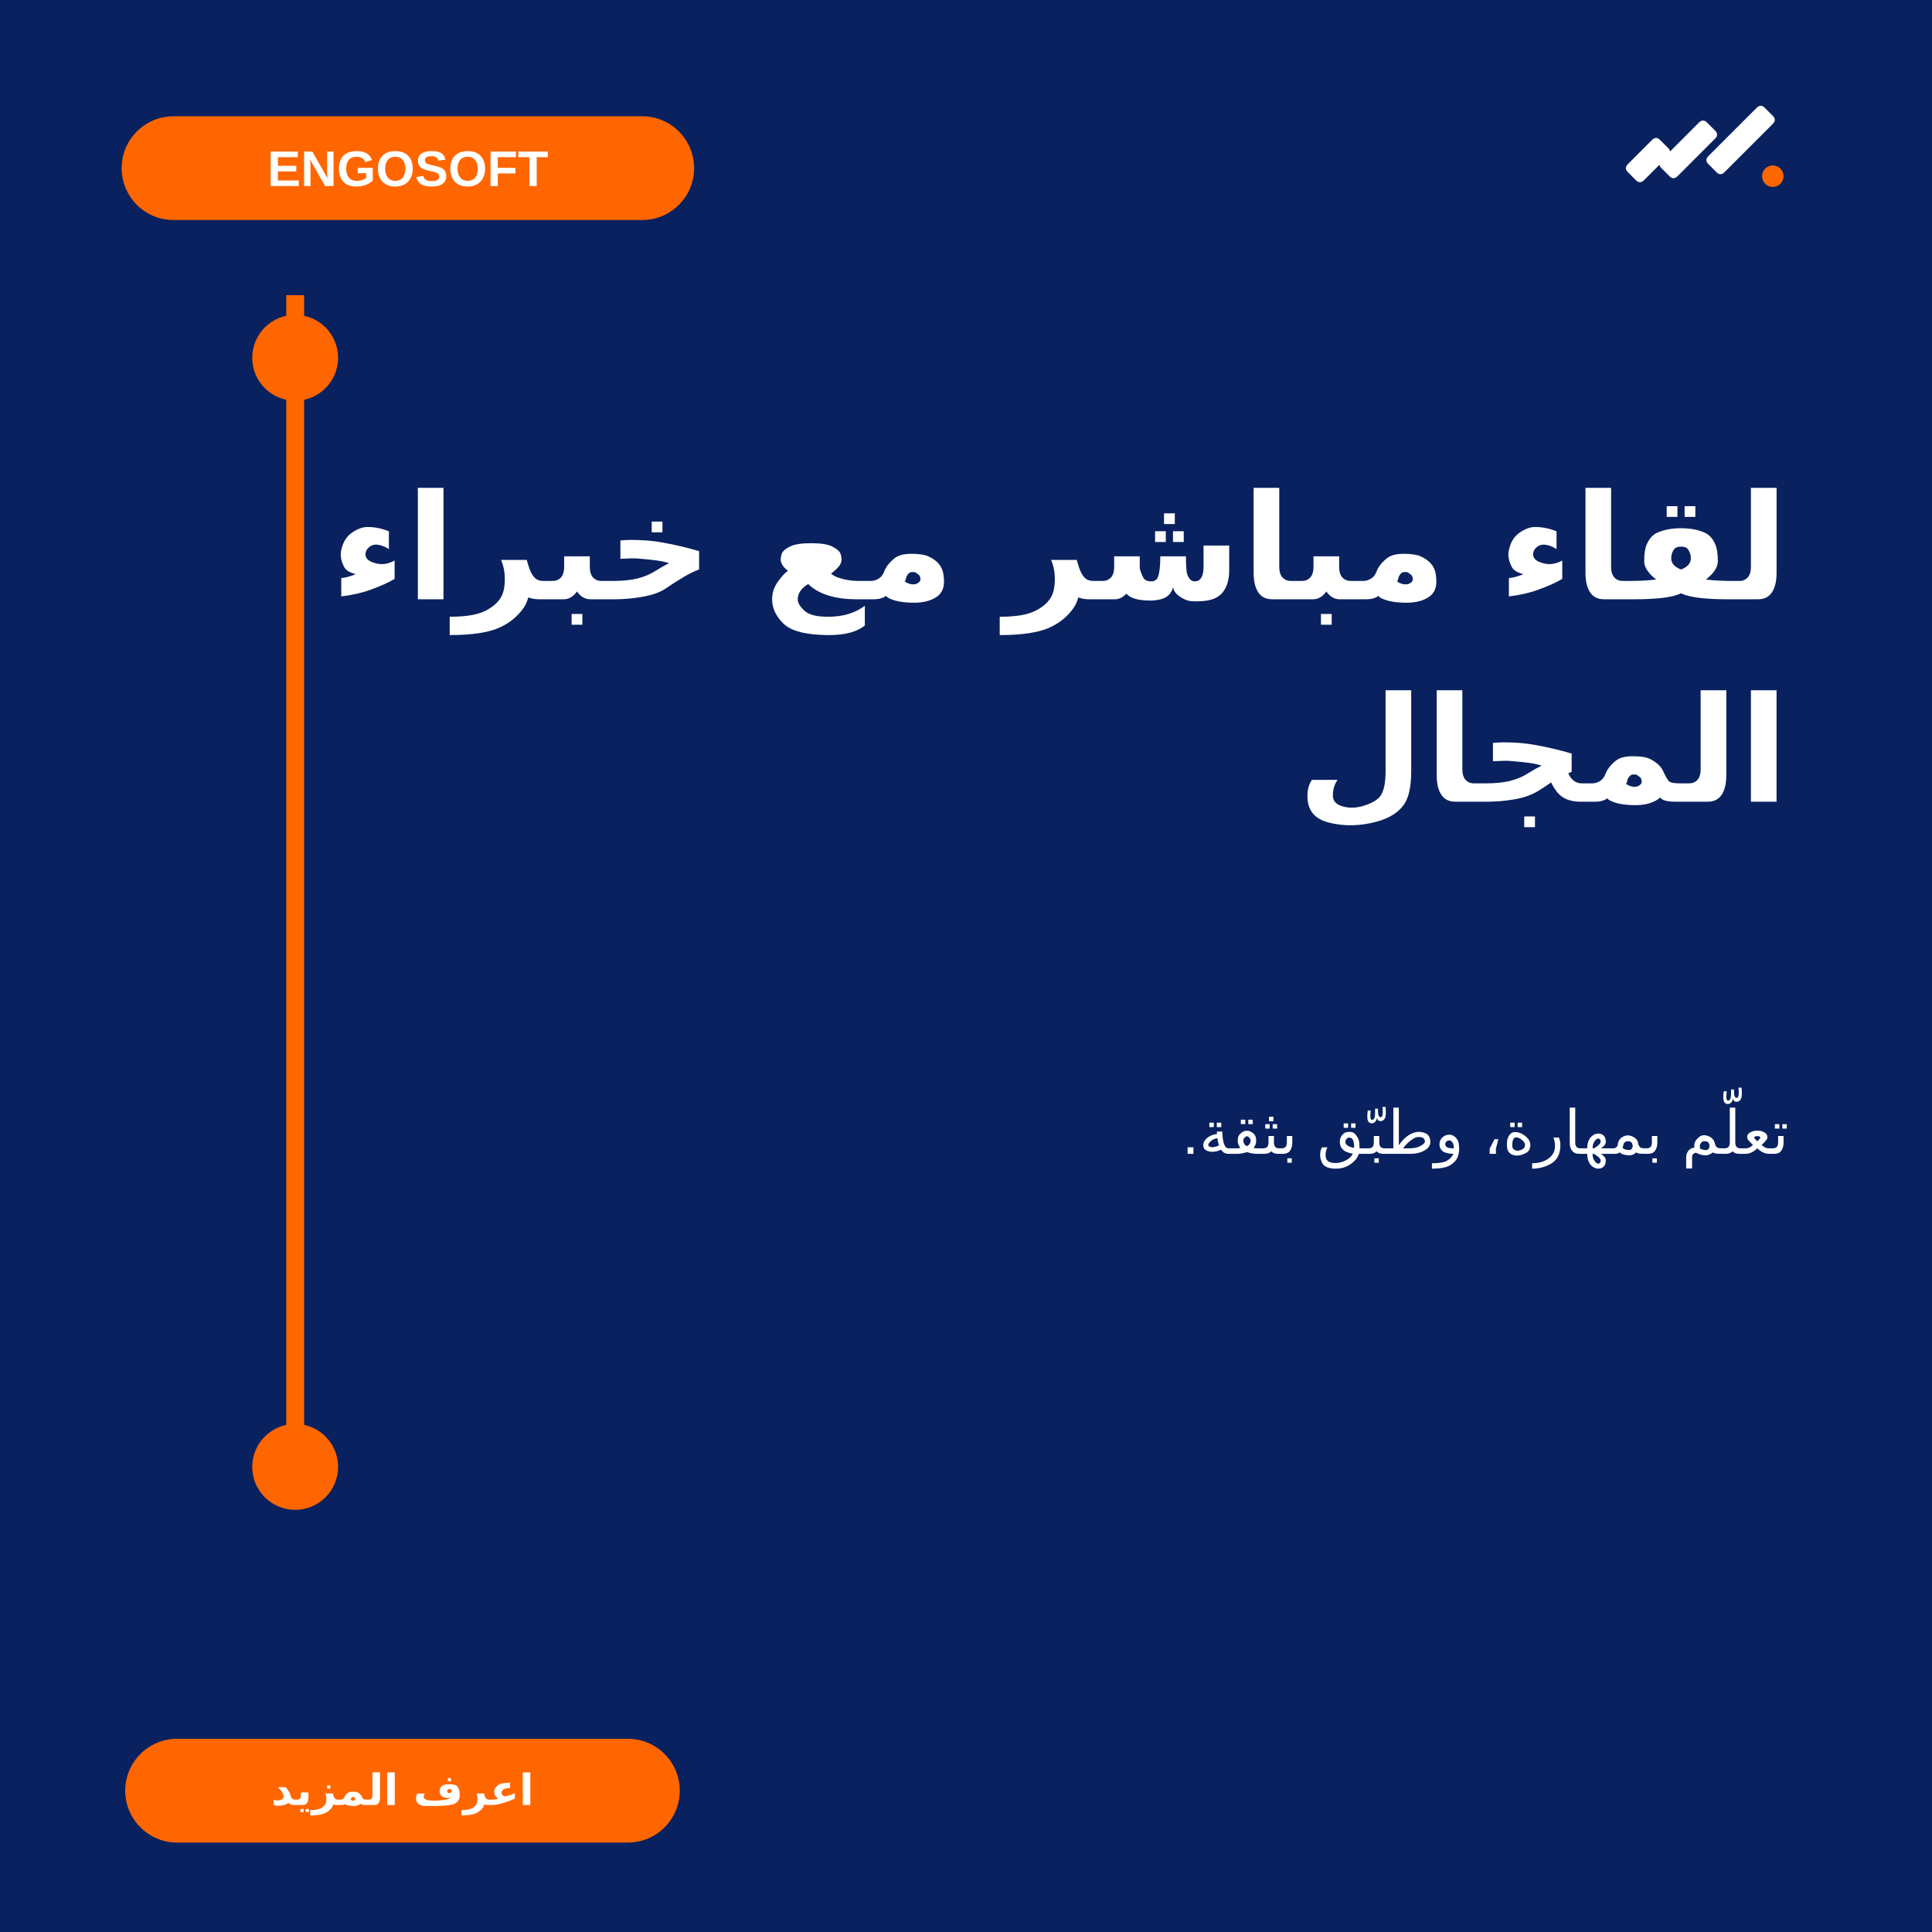
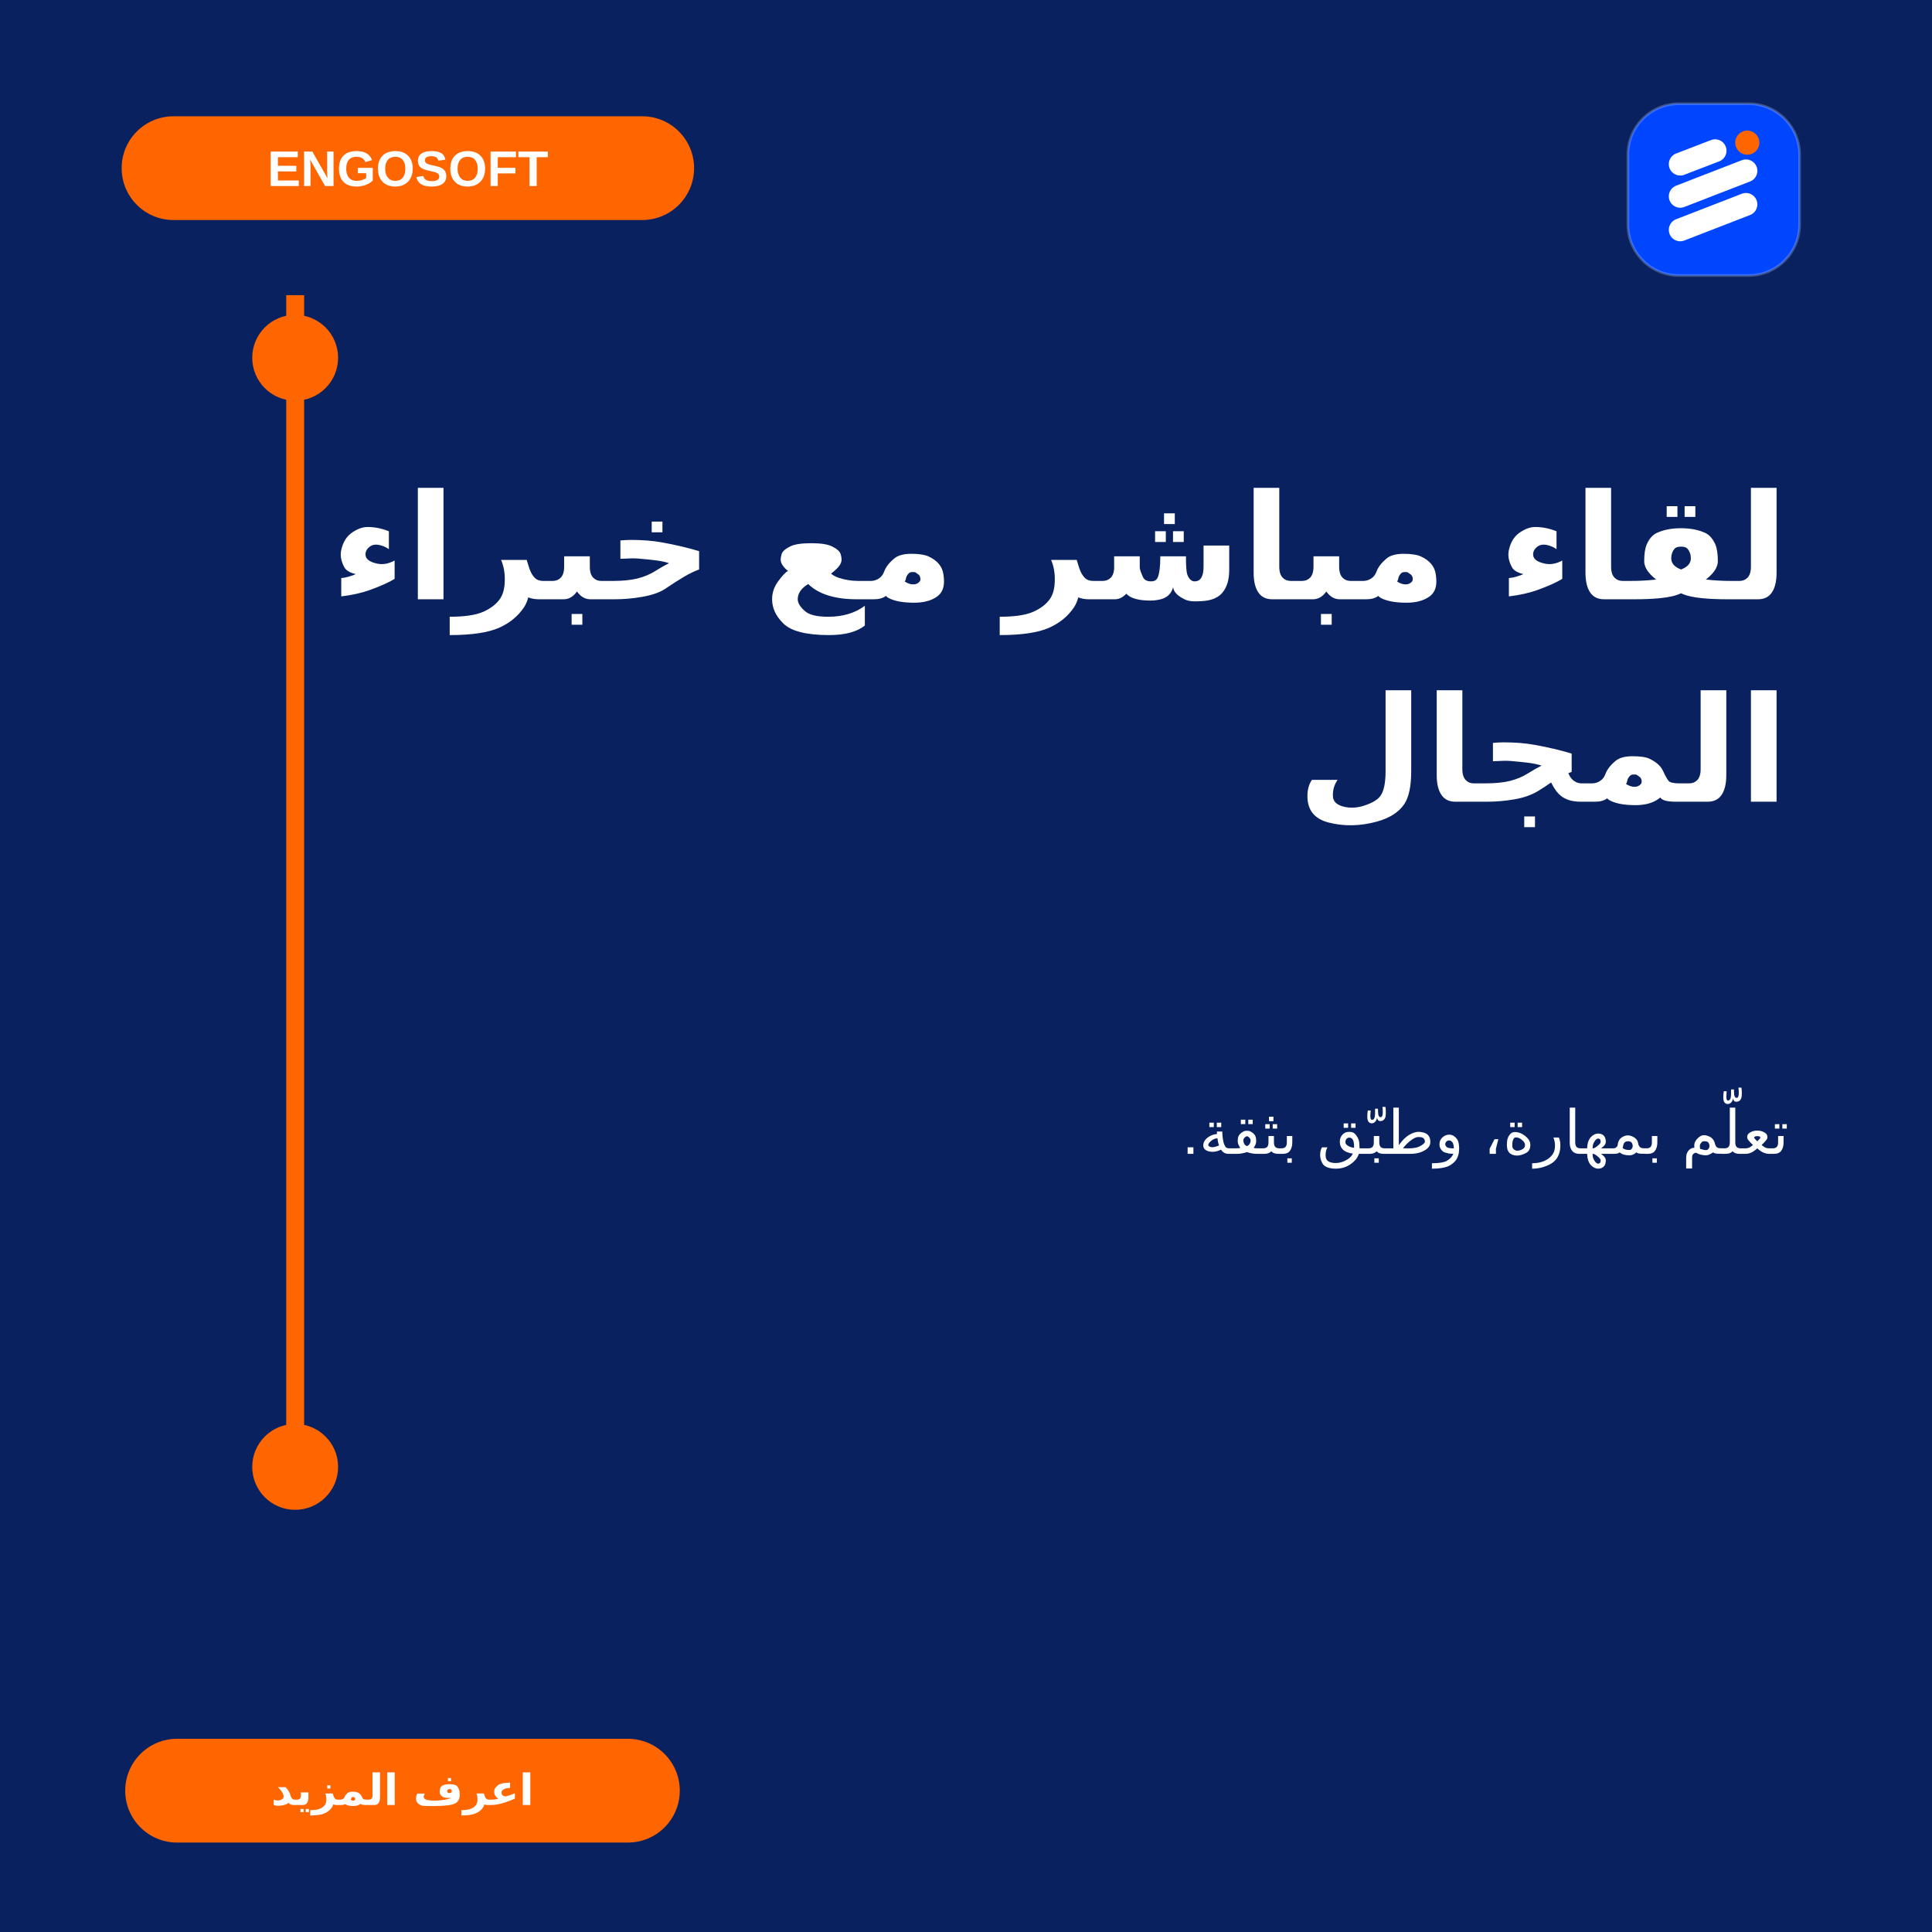
<svg xmlns="http://www.w3.org/2000/svg" width="1080" height="1080" viewBox="0 0 1080 1080" role="img" aria-label="لقاء مباشر مع خبراء المجال">
  <rect width="1080" height="1080" fill="#09215f" />
  <path d="M165 165v640" stroke="#ff6600" stroke-width="10" />
  <circle cx="165" cy="200" r="24" fill="#ff6600" />
  <circle cx="165" cy="820" r="24" fill="#ff6600" />
  <rect x="68" y="65" width="320" height="58" rx="29" fill="#ff6600" />
  <text x="228" y="104" text-anchor="middle" fill="#fff" font-family="Almarai, Arial" font-size="28" font-weight="700">ENGOSOFT</text>
-   <g transform="translate(910 58) scale(0.75)" fill="#ffffff">
-     <path d="M0 45 18 27q3-3 6 0l6 6q3 3 0 6L12 57q-3 3-6 0l-6-6q-3-3 0-6Z" />
-     <path d="M25 42 53 14q3-3 6 0l6 6q3 3 0 6L37 54q-3 3-6 0l-6-6q-3-3 0-6Z" />
-     <path d="M60 39 96 3q3-3 6 0l6 6q3 3 0 6L72 51q-3 3-6 0l-6-6q-3-3 0-6Z" />
-     <circle cx="108" cy="54" r="8" fill="#ff6600" />
+   <g transform="translate(910 58) scale(0.75)">
+     <rect width="128" height="128" rx="38" fill="#0046ff" stroke="#ffffff" stroke-opacity=".22" stroke-width="2" />
+     <path d="M39 45 65 35M39 69 88 50M39 94 88 75" stroke="#fff" stroke-width="17" stroke-linecap="round" />
+     <circle cx="89" cy="29" r="9" fill="#ff6600" />
  </g>
  <text x="1000" y="335" direction="rtl" text-anchor="start" fill="#ffffff" font-family="Almarai, Arial, sans-serif" font-size="82" font-weight="700">لقاء مباشر مع خبراء</text>
  <text x="1000" y="448.16" direction="rtl" text-anchor="start" fill="#ffffff" font-family="Almarai, Arial, sans-serif" font-size="82" font-weight="700">المجال</text>
  <text x="1000" y="645" direction="rtl" text-anchor="start" fill="#ffffff" font-family="Almarai, Arial, sans-serif" font-size="34" font-weight="400">تعلّم بمهارة، وطبّق بثقة.</text>
  <rect x="70" y="972" width="310" height="58" rx="29" fill="#ff6600" />
  <text x="225" y="1009" text-anchor="middle" fill="#fff" font-family="Almarai, Arial" font-size="24" font-weight="700">اعرف المزيد</text>
</svg>
